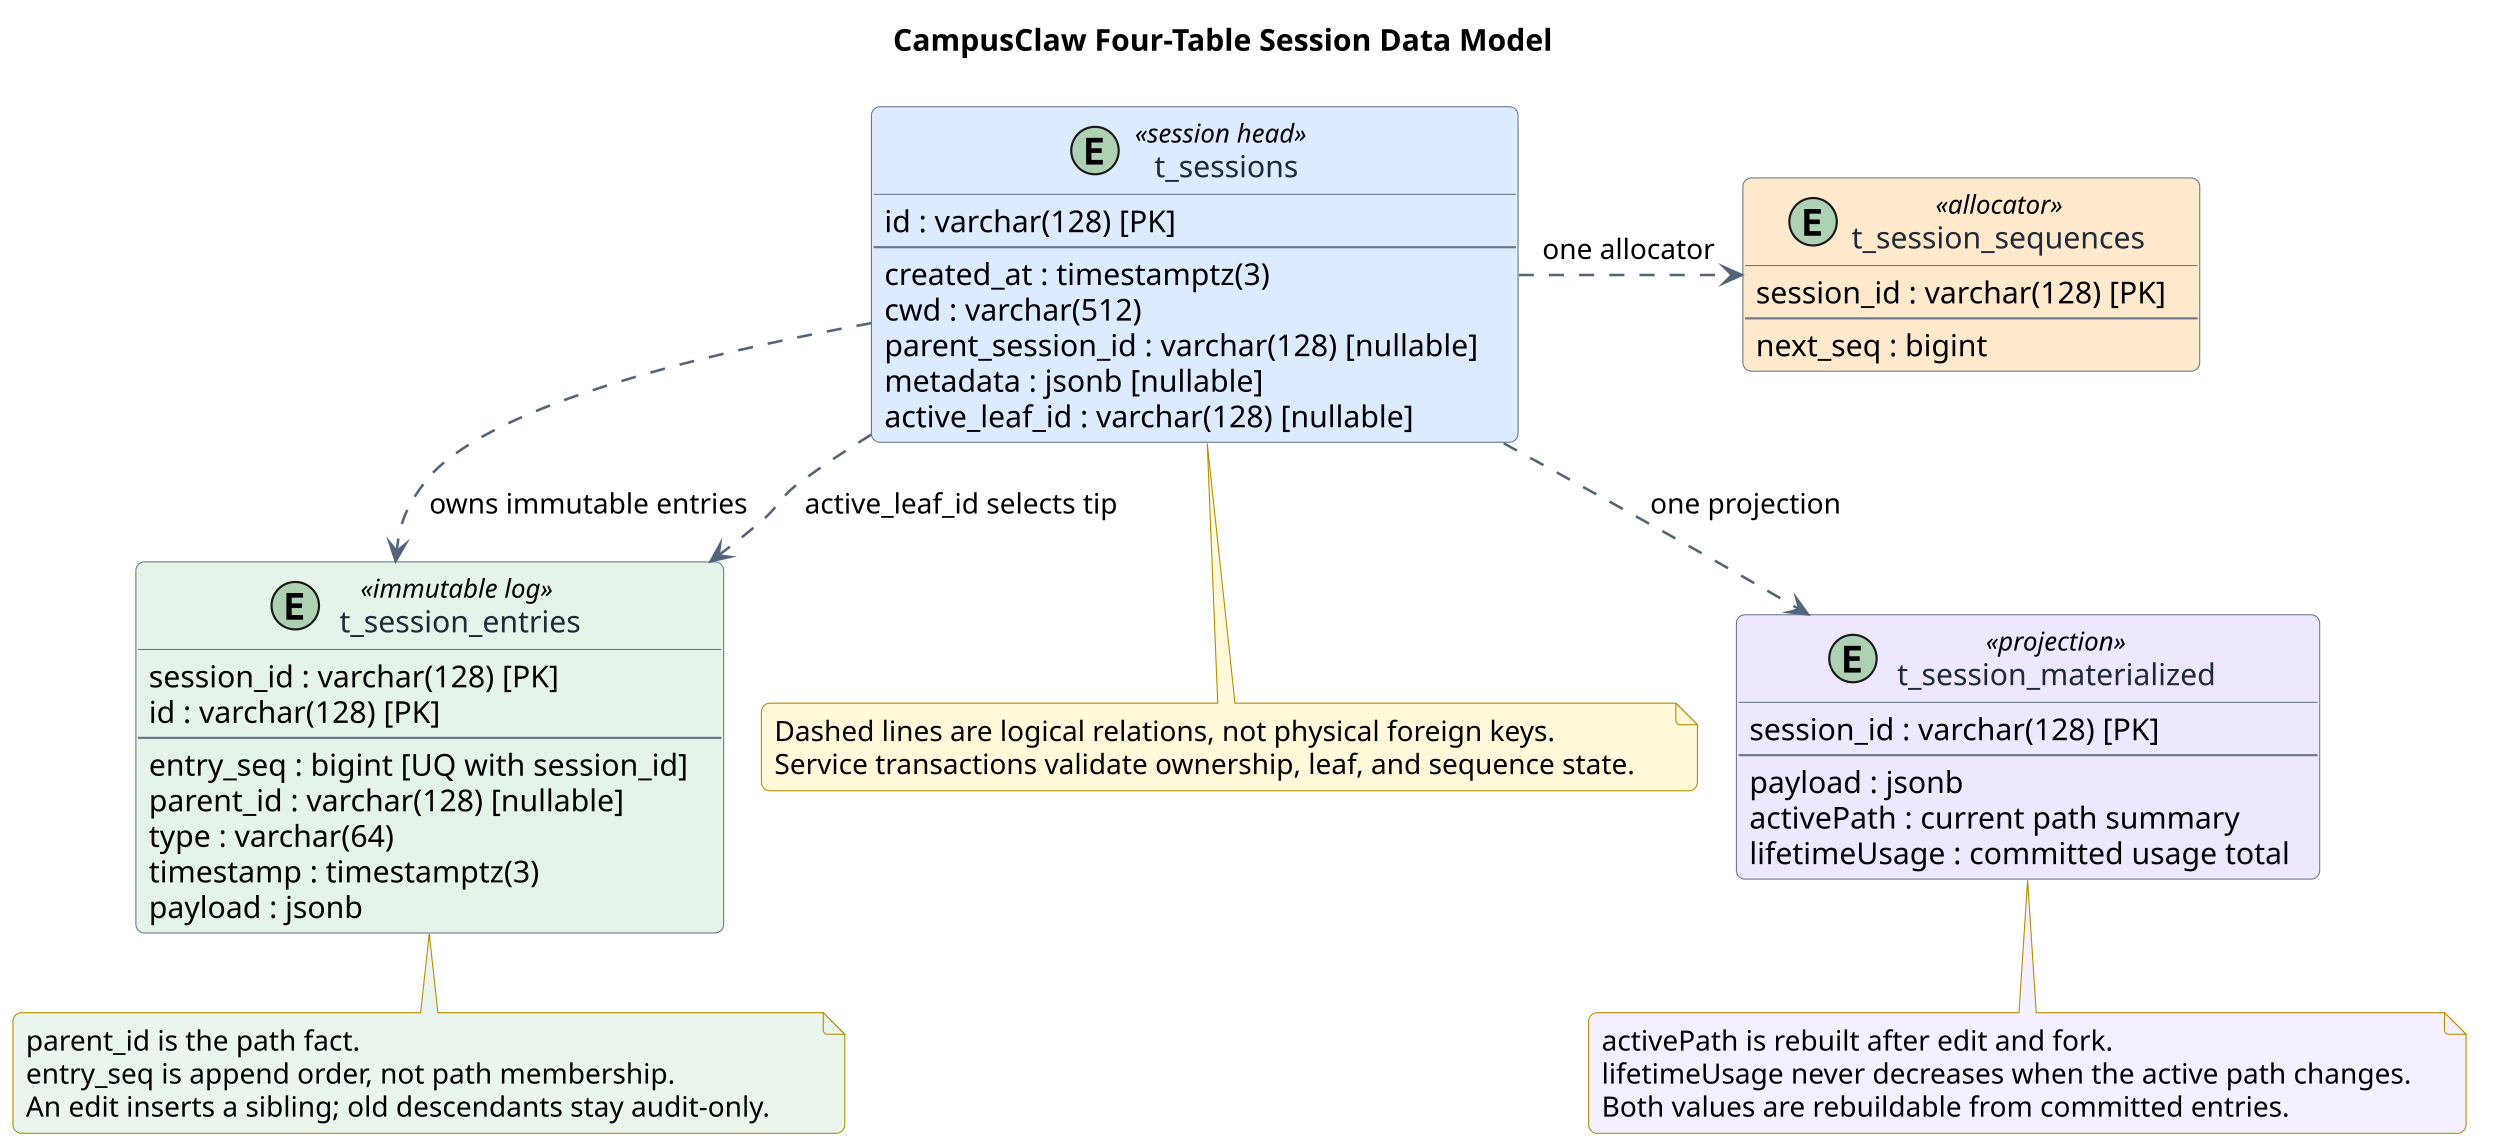
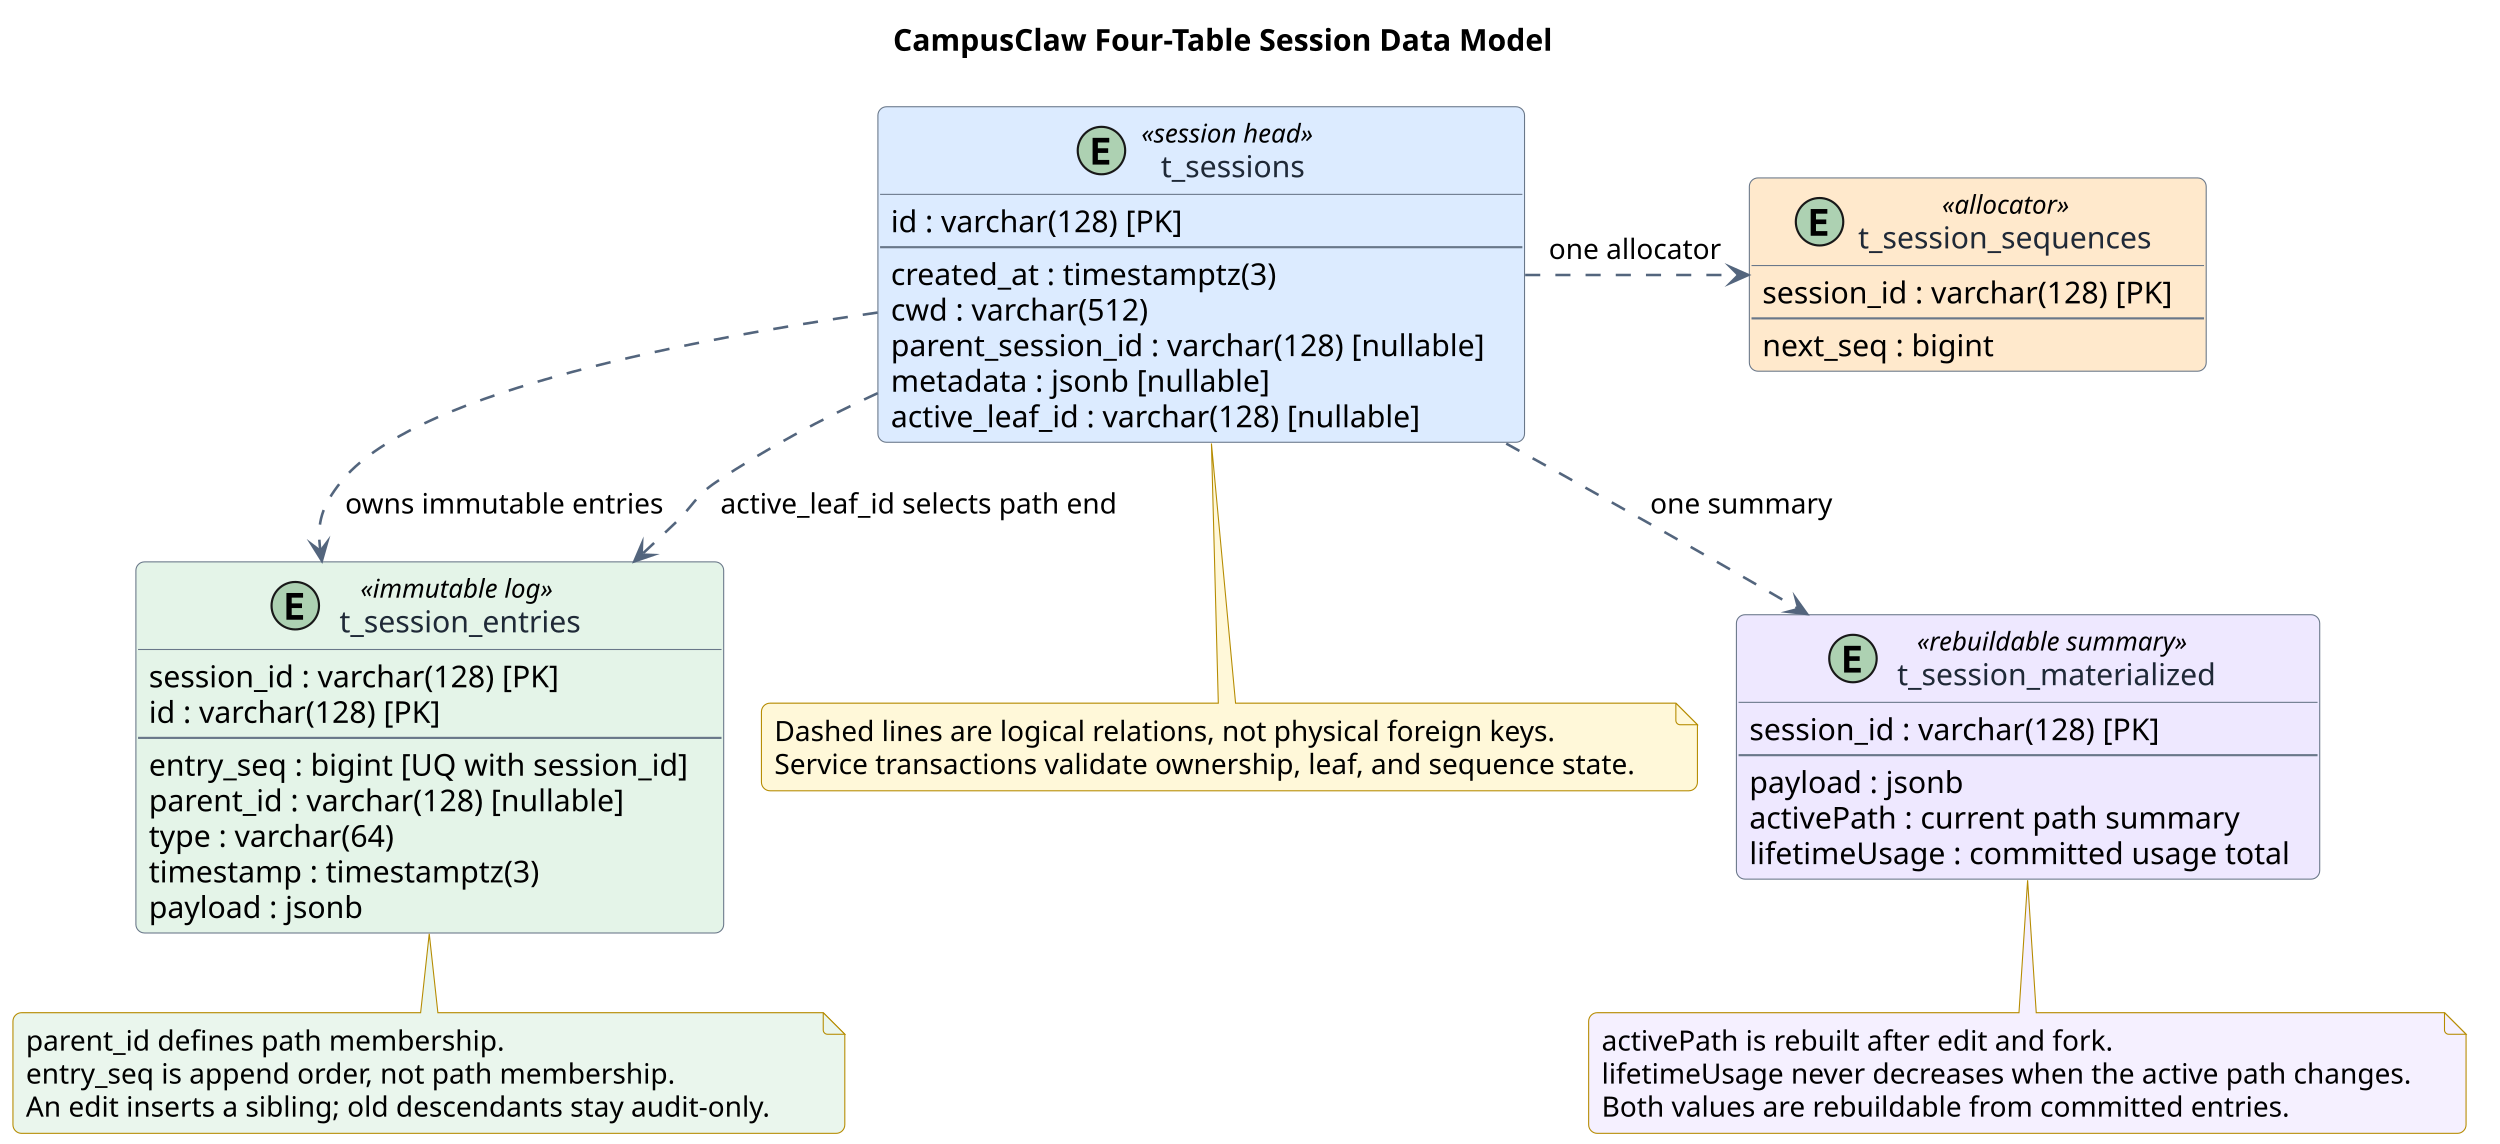
<svg xmlns="http://www.w3.org/2000/svg" contentStyleType="text/css" data-diagram-type="CLASS" height="530px" preserveAspectRatio="none" style="width:1159px;height:530px;background:#FFFFFF;" version="1.1" viewBox="0 0 1159 530" width="1159px" zoomAndPan="magnify">
  <defs />
  <g>
    <g class="title" data-source-line="166">
      <text fill="#000000" font-family="sans-serif" font-size="14" font-weight="700" lengthAdjust="spacing" textLength="324.502" x="413.999" y="23.535">CampusClaw Four-Table Session Data Model</text>
    </g>
    <g class="entity" data-qualified-name="sessions" data-source-line="193" id="ent0001">
-       <rect fill="#DCEBFF" height="155.551" rx="4" ry="4" style="stroke:#697789;stroke-width:0.5;" width="299.772" x="404" y="49.488" />
-       <ellipse cx="507.632" cy="69.799" fill="#ADD1B2" rx="11" ry="11" style="stroke:#181818;stroke-width:1;" />
-       <path d="M511.247,76.299 L503.527,76.299 L503.527,63.906 L511.247,63.906 L511.247,66.064 L505.976,66.064 L505.976,68.737 L510.748,68.737 L510.748,70.895 L505.976,70.895 L505.976,74.141 L511.247,74.141 Z " fill="#000000" />
-       <text fill="#000000" font-family="sans-serif" font-size="12" font-style="italic" lengthAdjust="spacing" textLength="88.008" x="526.132" y="66.09">«session head»</text>
-       <text fill="#1F2937" font-family="sans-serif" font-size="14" lengthAdjust="spacing" textLength="69.918" x="535.177" y="82.156">t_sessions</text>
-       <line style="stroke:#697789;stroke-width:0.5;" x1="405" x2="702.773" y1="90.109" y2="90.109" />
-       <text fill="#000000" font-family="sans-serif" font-size="14" lengthAdjust="spacing" textLength="142.249" x="410" y="107.644">id : varchar(128) [PK]</text>
-       <line style="stroke:#697789;stroke-width:1;" x1="405" x2="702.773" y1="114.598" y2="114.598" />
-       <text fill="#000000" font-family="sans-serif" font-size="14" lengthAdjust="spacing" textLength="186.894" x="410" y="132.133">created_at : timestamptz(3)</text>
-       <text fill="#000000" font-family="sans-serif" font-size="14" lengthAdjust="spacing" textLength="125.747" x="410" y="148.621">cwd : varchar(512)</text>
-       <text fill="#000000" font-family="sans-serif" font-size="14" lengthAdjust="spacing" textLength="287.772" x="410" y="165.109">parent_session_id : varchar(128) [nullable]</text>
-       <text fill="#000000" font-family="sans-serif" font-size="14" lengthAdjust="spacing" textLength="181.528" x="410" y="181.598">metadata : jsonb [nullable]</text>
-       <text fill="#000000" font-family="sans-serif" font-size="14" lengthAdjust="spacing" textLength="257.188" x="410" y="198.086">active_leaf_id : varchar(128) [nullable]</text>
+       <rect fill="#DCEBFF" height="155.551" rx="4" ry="4" style="stroke:#697789;stroke-width:0.5;" width="299.772" x="407" y="49.488" />
+       <ellipse cx="510.632" cy="69.799" fill="#ADD1B2" rx="11" ry="11" style="stroke:#181818;stroke-width:1;" />
+       <path d="M514.247,76.299 L506.527,76.299 L506.527,63.906 L514.247,63.906 L514.247,66.064 L508.976,66.064 L508.976,68.737 L513.749,68.737 L513.749,70.895 L508.976,70.895 L508.976,74.141 L514.247,74.141 Z " fill="#000000" />
+       <text fill="#000000" font-family="sans-serif" font-size="12" font-style="italic" lengthAdjust="spacing" textLength="88.008" x="529.132" y="66.09">«session head»</text>
+       <text fill="#1F2937" font-family="sans-serif" font-size="14" lengthAdjust="spacing" textLength="69.918" x="538.177" y="82.156">t_sessions</text>
+       <line style="stroke:#697789;stroke-width:0.5;" x1="408" x2="705.773" y1="90.109" y2="90.109" />
+       <text fill="#000000" font-family="sans-serif" font-size="14" lengthAdjust="spacing" textLength="142.249" x="413" y="107.644">id : varchar(128) [PK]</text>
+       <line style="stroke:#697789;stroke-width:1;" x1="408" x2="705.773" y1="114.598" y2="114.598" />
+       <text fill="#000000" font-family="sans-serif" font-size="14" lengthAdjust="spacing" textLength="186.894" x="413" y="132.133">created_at : timestamptz(3)</text>
+       <text fill="#000000" font-family="sans-serif" font-size="14" lengthAdjust="spacing" textLength="125.747" x="413" y="148.621">cwd : varchar(512)</text>
+       <text fill="#000000" font-family="sans-serif" font-size="14" lengthAdjust="spacing" textLength="287.772" x="413" y="165.109">parent_session_id : varchar(128) [nullable]</text>
+       <text fill="#000000" font-family="sans-serif" font-size="14" lengthAdjust="spacing" textLength="181.528" x="413" y="181.598">metadata : jsonb [nullable]</text>
+       <text fill="#000000" font-family="sans-serif" font-size="14" lengthAdjust="spacing" textLength="257.188" x="413" y="198.086">active_leaf_id : varchar(128) [nullable]</text>
    </g>
    <g class="entity" data-qualified-name="sequences" data-source-line="203" id="ent0002">
-       <rect fill="#FFE9CC" height="89.598" rx="4" ry="4" style="stroke:#697789;stroke-width:0.5;" width="211.794" x="808" y="82.488" />
-       <ellipse cx="840.541" cy="102.799" fill="#ADD1B2" rx="11" ry="11" style="stroke:#181818;stroke-width:1;" />
-       <path d="M844.155,109.299 L836.436,109.299 L836.436,96.906 L844.155,96.906 L844.155,99.064 L838.885,99.064 L838.885,101.737 L843.657,101.737 L843.657,103.895 L838.885,103.895 L838.885,107.141 L844.155,107.141 Z " fill="#000000" />
-       <text fill="#000000" font-family="sans-serif" font-size="12" font-style="italic" lengthAdjust="spacing" textLength="63.053" x="897.32" y="99.09">«allocator»</text>
-       <text fill="#1F2937" font-family="sans-serif" font-size="14" lengthAdjust="spacing" textLength="140.814" x="858.439" y="115.156">t_session_sequences</text>
-       <line style="stroke:#697789;stroke-width:0.5;" x1="809" x2="1018.794" y1="123.109" y2="123.109" />
-       <text fill="#000000" font-family="sans-serif" font-size="14" lengthAdjust="spacing" textLength="199.794" x="814" y="140.644">session_id : varchar(128) [PK]</text>
-       <line style="stroke:#697789;stroke-width:1;" x1="809" x2="1018.794" y1="147.598" y2="147.598" />
-       <text fill="#000000" font-family="sans-serif" font-size="14" lengthAdjust="spacing" textLength="113.907" x="814" y="165.133">next_seq : bigint</text>
+       <rect fill="#FFE9CC" height="89.598" rx="4" ry="4" style="stroke:#697789;stroke-width:0.5;" width="211.794" x="811" y="82.488" />
+       <ellipse cx="843.541" cy="102.799" fill="#ADD1B2" rx="11" ry="11" style="stroke:#181818;stroke-width:1;" />
+       <path d="M847.155,109.299 L839.436,109.299 L839.436,96.906 L847.155,96.906 L847.155,99.064 L841.885,99.064 L841.885,101.737 L846.657,101.737 L846.657,103.895 L841.885,103.895 L841.885,107.141 L847.155,107.141 Z " fill="#000000" />
+       <text fill="#000000" font-family="sans-serif" font-size="12" font-style="italic" lengthAdjust="spacing" textLength="63.053" x="900.32" y="99.09">«allocator»</text>
+       <text fill="#1F2937" font-family="sans-serif" font-size="14" lengthAdjust="spacing" textLength="140.814" x="861.439" y="115.156">t_session_sequences</text>
+       <line style="stroke:#697789;stroke-width:0.5;" x1="812" x2="1021.794" y1="123.109" y2="123.109" />
+       <text fill="#000000" font-family="sans-serif" font-size="14" lengthAdjust="spacing" textLength="199.794" x="817" y="140.644">session_id : varchar(128) [PK]</text>
+       <line style="stroke:#697789;stroke-width:1;" x1="812" x2="1021.794" y1="147.598" y2="147.598" />
+       <text fill="#000000" font-family="sans-serif" font-size="14" lengthAdjust="spacing" textLength="113.907" x="817" y="165.133">next_seq : bigint</text>
    </g>
    <g class="entity" data-qualified-name="entries" data-source-line="209" id="ent0003">
      <rect fill="#E4F4E8" height="172.039" rx="4" ry="4" style="stroke:#697789;stroke-width:0.5;" width="272.497" x="63" y="260.488" />
      <ellipse cx="136.89" cy="280.799" fill="#ADD1B2" rx="11" ry="11" style="stroke:#181818;stroke-width:1;" />
      <path d="M140.504,287.299 L132.784,287.299 L132.784,274.906 L140.504,274.906 L140.504,277.064 L135.233,277.064 L135.233,279.737 L140.006,279.737 L140.006,281.895 L135.233,281.895 L135.233,285.141 L140.504,285.141 Z " fill="#000000" />
      <text fill="#000000" font-family="sans-serif" font-size="12" font-style="italic" lengthAdjust="spacing" textLength="96.838" x="167.08" y="277.09">«immutable log»</text>
      <text fill="#1F2937" font-family="sans-serif" font-size="14" lengthAdjust="spacing" textLength="116.218" x="157.39" y="293.156">t_session_entries</text>
      <line style="stroke:#697789;stroke-width:0.5;" x1="64" x2="334.497" y1="301.109" y2="301.109" />
      <text fill="#000000" font-family="sans-serif" font-size="14" lengthAdjust="spacing" textLength="199.794" x="69" y="318.644">session_id : varchar(128) [PK]</text>
      <text fill="#000000" font-family="sans-serif" font-size="14" lengthAdjust="spacing" textLength="142.249" x="69" y="335.133">id : varchar(128) [PK]</text>
      <line style="stroke:#697789;stroke-width:1;" x1="64" x2="334.497" y1="342.086" y2="342.086" />
      <text fill="#000000" font-family="sans-serif" font-size="14" lengthAdjust="spacing" textLength="260.497" x="69" y="359.621">entry_seq : bigint [UQ with session_id]</text>
      <text fill="#000000" font-family="sans-serif" font-size="14" lengthAdjust="spacing" textLength="230.227" x="69" y="376.109">parent_id : varchar(128) [nullable]</text>
      <text fill="#000000" font-family="sans-serif" font-size="14" lengthAdjust="spacing" textLength="119.287" x="69" y="392.598">type : varchar(64)</text>
      <text fill="#000000" font-family="sans-serif" font-size="14" lengthAdjust="spacing" textLength="188.788" x="69" y="409.086">timestamp : timestamptz(3)</text>
      <text fill="#000000" font-family="sans-serif" font-size="14" lengthAdjust="spacing" textLength="103.831" x="69" y="425.574">payload : jsonb</text>
    </g>
    <g class="entity" data-qualified-name="materialized" data-source-line="220" id="ent0004">
      <rect fill="#EEE8FF" height="122.574" rx="4" ry="4" style="stroke:#697789;stroke-width:0.5;" width="270.419" x="805" y="284.988" />
      <ellipse cx="859.031" cy="305.299" fill="#ADD1B2" rx="11" ry="11" style="stroke:#181818;stroke-width:1;" />
      <path d="M862.645,311.799 L854.926,311.799 L854.926,299.406 L862.645,299.406 L862.645,301.564 L857.375,301.564 L857.375,304.237 L862.148,304.237 L862.148,306.395 L857.375,306.395 L857.375,309.641 L862.645,309.641 Z " fill="#000000" />
-       <text fill="#000000" font-family="sans-serif" font-size="12" font-style="italic" lengthAdjust="spacing" textLength="71.666" x="920.626" y="301.59">«projection»</text>
+       <text fill="#000000" font-family="sans-serif" font-size="12" font-style="italic" lengthAdjust="spacing" textLength="135.568" x="888.675" y="301.59">«rebuildable summary»</text>
      <text fill="#1F2937" font-family="sans-serif" font-size="14" lengthAdjust="spacing" textLength="153.856" x="879.531" y="317.656">t_session_materialized</text>
      <line style="stroke:#697789;stroke-width:0.5;" x1="806" x2="1074.419" y1="325.609" y2="325.609" />
      <text fill="#000000" font-family="sans-serif" font-size="14" lengthAdjust="spacing" textLength="199.794" x="811" y="343.144">session_id : varchar(128) [PK]</text>
      <line style="stroke:#697789;stroke-width:1;" x1="806" x2="1074.419" y1="350.098" y2="350.098" />
      <text fill="#000000" font-family="sans-serif" font-size="14" lengthAdjust="spacing" textLength="103.831" x="811" y="367.633">payload : jsonb</text>
      <text fill="#000000" font-family="sans-serif" font-size="14" lengthAdjust="spacing" textLength="233.023" x="811" y="384.121">activePath : current path summary</text>
      <text fill="#000000" font-family="sans-serif" font-size="14" lengthAdjust="spacing" textLength="258.419" x="811" y="400.609">lifetimeUsage : committed usage total</text>
    </g>
    <g class="entity" data-qualified-name="GMN13" data-source-line="239" id="ent0014">
      <path d="M6,473.488 L6,521.42 A4,4 0 0 0 10,525.42 L387.654,525.42 A4,4 0 0 0 391.654,521.42 L391.654,479.488 L381.654,469.488 L203,469.488 L199,432.867 L195,469.488 L10,469.488 A4,4 0 0 0 6,473.488" fill="#EAF6ED" style="stroke:#B58B00;stroke-width:0.5;" />
      <path d="M381.654,469.488 L381.654,477.488 A2,2 0 0 0 383.654,479.488 L391.654,479.488 L381.654,469.488" fill="#EAF6ED" style="stroke:#B58B00;stroke-width:0.5;" />
-       <text fill="#000000" font-family="sans-serif" font-size="13" lengthAdjust="spacing" textLength="162.189" x="12" y="487.057">parent_id is the path fact.</text>
+       <text fill="#000000" font-family="sans-serif" font-size="13" lengthAdjust="spacing" textLength="228.833" x="12" y="487.057">parent_id defines path membership.</text>
      <text fill="#000000" font-family="sans-serif" font-size="13" lengthAdjust="spacing" textLength="313.314" x="12" y="502.367">entry_seq is append order, not path membership.</text>
      <text fill="#000000" font-family="sans-serif" font-size="13" lengthAdjust="spacing" textLength="364.654" x="12" y="517.678">An edit inserts a sibling; old descendants stay audit-only.</text>
    </g>
    <g class="entity" data-qualified-name="GMN16" data-source-line="245" id="ent0017">
      <path d="M736.5,473.488 L736.5,521.42 A4,4 0 0 0 740.5,525.42 L1139.266,525.42 A4,4 0 0 0 1143.266,521.42 L1143.266,479.488 L1133.266,469.488 L944,469.488 L940,408.092 L936,469.488 L740.5,469.488 A4,4 0 0 0 736.5,473.488" fill="#F5F0FF" style="stroke:#B58B00;stroke-width:0.5;" />
      <path d="M1133.266,469.488 L1133.266,477.488 A2,2 0 0 0 1135.266,479.488 L1143.266,479.488 L1133.266,469.488" fill="#F5F0FF" style="stroke:#B58B00;stroke-width:0.5;" />
      <text fill="#000000" font-family="sans-serif" font-size="13" lengthAdjust="spacing" textLength="246.632" x="742.5" y="487.057">activePath is rebuilt after edit and fork.</text>
      <text fill="#000000" font-family="sans-serif" font-size="13" lengthAdjust="spacing" textLength="385.766" x="742.5" y="502.367">lifetimeUsage never decreases when the active path changes.</text>
      <text fill="#000000" font-family="sans-serif" font-size="13" lengthAdjust="spacing" textLength="328.567" x="742.5" y="517.678">Both values are rebuildable from committed entries.</text>
    </g>
    <g class="entity" data-qualified-name="GMN19" data-source-line="251" id="ent0020">
-       <path d="M353,329.988 L353,362.609 A4,4 0 0 0 357,366.609 L782.928,366.609 A4,4 0 0 0 786.928,362.609 L786.928,335.988 L776.928,325.988 L572.534,325.988 L559.686,205.605 L564.534,325.988 L357,325.988 A4,4 0 0 0 353,329.988" fill="#FFF8D9" style="stroke:#B58B00;stroke-width:0.5;" />
+       <path d="M353,329.988 L353,362.609 A4,4 0 0 0 357,366.609 L782.928,366.609 A4,4 0 0 0 786.928,362.609 L786.928,335.988 L776.928,325.988 L572.809,325.988 L561.62,205.605 L564.809,325.988 L357,325.988 A4,4 0 0 0 353,329.988" fill="#FFF8D9" style="stroke:#B58B00;stroke-width:0.5;" />
      <path d="M776.928,325.988 L776.928,333.988 A2,2 0 0 0 778.928,335.988 L786.928,335.988 L776.928,325.988" fill="#FFF8D9" style="stroke:#B58B00;stroke-width:0.5;" />
      <text fill="#000000" font-family="sans-serif" font-size="13" lengthAdjust="spacing" textLength="378.822" x="359" y="343.557">Dashed lines are logical relations, not physical foreign keys.</text>
      <text fill="#000000" font-family="sans-serif" font-size="13" lengthAdjust="spacing" textLength="412.928" x="359" y="358.867">Service transactions validate ownership, leaf, and sequence state.</text>
    </g>
    <g class="link" data-entity-1="ent0001" data-entity-2="ent0003" data-link-type="dependency" id="lnk9">
-       <polygon fill="#53657D" points="183.402,260.374,188.315,251.838,183.921,255.401,180.358,251.007,183.402,260.374" style="stroke:#53657D;stroke-width:1;stroke-linejoin:miter;stroke-miterlimit:10;" />
-       <path d="M403.955,149.788 C318.337,165.353 222.993,189.674 197,223.488 C188.802,234.153 185.313,242.06 183.921,255.401" fill="none" style="stroke:#53657D;stroke-width:1.2;stroke-dasharray:7,7;" />
-       <text fill="#000000" font-family="sans-serif" font-size="13" lengthAdjust="spacing" textLength="151.366" x="199" y="238.057">owns immutable entries</text>
+       <polygon fill="#53657D" points="149.256,260.22,151.947,250.745,148.551,255.27,144.027,251.874,149.256,260.22" style="stroke:#53657D;stroke-width:1;stroke-linejoin:miter;stroke-miterlimit:10;" />
+       <path d="M406.89,144.889 C307.206,159.232 189.144,184.059 158,223.488 C149.413,234.36 146.685,242.171 148.551,255.27" fill="none" style="stroke:#53657D;stroke-width:1.2;stroke-dasharray:7,7;" />
+       <text fill="#000000" font-family="sans-serif" font-size="13" lengthAdjust="spacing" textLength="151.366" x="160" y="238.057">owns immutable entries</text>
    </g>
    <g class="link" data-entity-1="ent0001" data-entity-2="ent0003" data-link-type="dependency" id="lnk10">
-       <polygon fill="#53657D" points="329.25,260.379,338.843,258.152,333.241,257.368,334.025,251.766,329.25,260.379" style="stroke:#53657D;stroke-width:1;stroke-linejoin:miter;stroke-miterlimit:10;" />
-       <path d="M403.874,201.511 C392.488,208.523 381.397,215.874 371,223.488 C361.365,230.544 361.218,234.896 352,242.488 C344.708,248.494 341.057,251.471 333.241,257.368" fill="none" style="stroke:#53657D;stroke-width:1.2;stroke-dasharray:7,7;" />
-       <text fill="#000000" font-family="sans-serif" font-size="13" lengthAdjust="spacing" textLength="152.375" x="373" y="238.057">active_leaf_id selects tip</text>
+       <polygon fill="#53657D" points="293.892,260.421,303.21,257.231,297.557,257.02,297.768,251.367,293.892,260.421" style="stroke:#53657D;stroke-width:1;stroke-linejoin:miter;stroke-miterlimit:10;" />
+       <path d="M406.925,182.25 C381.019,194.188 355.04,207.98 332,223.488 C322.093,230.157 321.656,234.26 313,242.488 C306.814,248.369 304.058,250.988 297.557,257.02" fill="none" style="stroke:#53657D;stroke-width:1.2;stroke-dasharray:7,7;" />
+       <text fill="#000000" font-family="sans-serif" font-size="13" lengthAdjust="spacing" textLength="191.471" x="334" y="238.057">active_leaf_id selects path end</text>
    </g>
    <g class="link" data-entity-1="ent0001" data-entity-2="ent0002" data-link-type="dependency" id="lnk11">
-       <polygon fill="#53657D" points="807.738,127.488,798.738,123.488,802.738,127.488,798.738,131.488,807.738,127.488" style="stroke:#53657D;stroke-width:1;stroke-linejoin:miter;stroke-miterlimit:10;" />
-       <path d="M704.066,127.488 C738.889,127.488 770.251,127.488 802.738,127.488" fill="none" style="stroke:#53657D;stroke-width:1.2;stroke-dasharray:7,7;" />
-       <text fill="#000000" font-family="sans-serif" font-size="13" lengthAdjust="spacing" textLength="82.094" x="715" y="120.057">one allocator</text>
+       <polygon fill="#53657D" points="810.738,127.488,801.738,123.488,805.738,127.488,801.738,131.488,810.738,127.488" style="stroke:#53657D;stroke-width:1;stroke-linejoin:miter;stroke-miterlimit:10;" />
+       <path d="M707.066,127.488 C741.889,127.488 773.251,127.488 805.738,127.488" fill="none" style="stroke:#53657D;stroke-width:1.2;stroke-dasharray:7,7;" />
+       <text fill="#000000" font-family="sans-serif" font-size="13" lengthAdjust="spacing" textLength="82.094" x="718" y="120.057">one allocator</text>
    </g>
    <g class="link" data-entity-1="ent0001" data-entity-2="ent0004" data-link-type="dependency" id="lnk12">
-       <polygon fill="#53657D" points="838.374,284.922,832.62,276.929,834.056,282.4,828.585,283.837,838.374,284.922" style="stroke:#53657D;stroke-width:1;stroke-linejoin:miter;stroke-miterlimit:10;" />
-       <path d="M697.125,205.514 C729.741,223.356 764.161,242.415 796,260.488 C809.759,268.299 819.869,274.115 834.056,282.4" fill="none" style="stroke:#53657D;stroke-width:1.2;stroke-dasharray:7,7;" />
-       <text fill="#000000" font-family="sans-serif" font-size="13" lengthAdjust="spacing" textLength="91.425" x="765" y="238.057">one projection</text>
+       <polygon fill="#53657D" points="837.945,284.761,832.196,276.764,833.629,282.236,828.157,283.67,837.945,284.761" style="stroke:#53657D;stroke-width:1;stroke-linejoin:miter;stroke-miterlimit:10;" />
+       <path d="M698.286,205.646 C730.501,223.481 764.512,242.504 796,260.488 C809.613,268.263 819.574,274.015 833.629,282.236" fill="none" style="stroke:#53657D;stroke-width:1.2;stroke-dasharray:7,7;" />
+       <text fill="#000000" font-family="sans-serif" font-size="13" lengthAdjust="spacing" textLength="85.668" x="765" y="238.057">one summary</text>
    </g>
  </g>
</svg>
